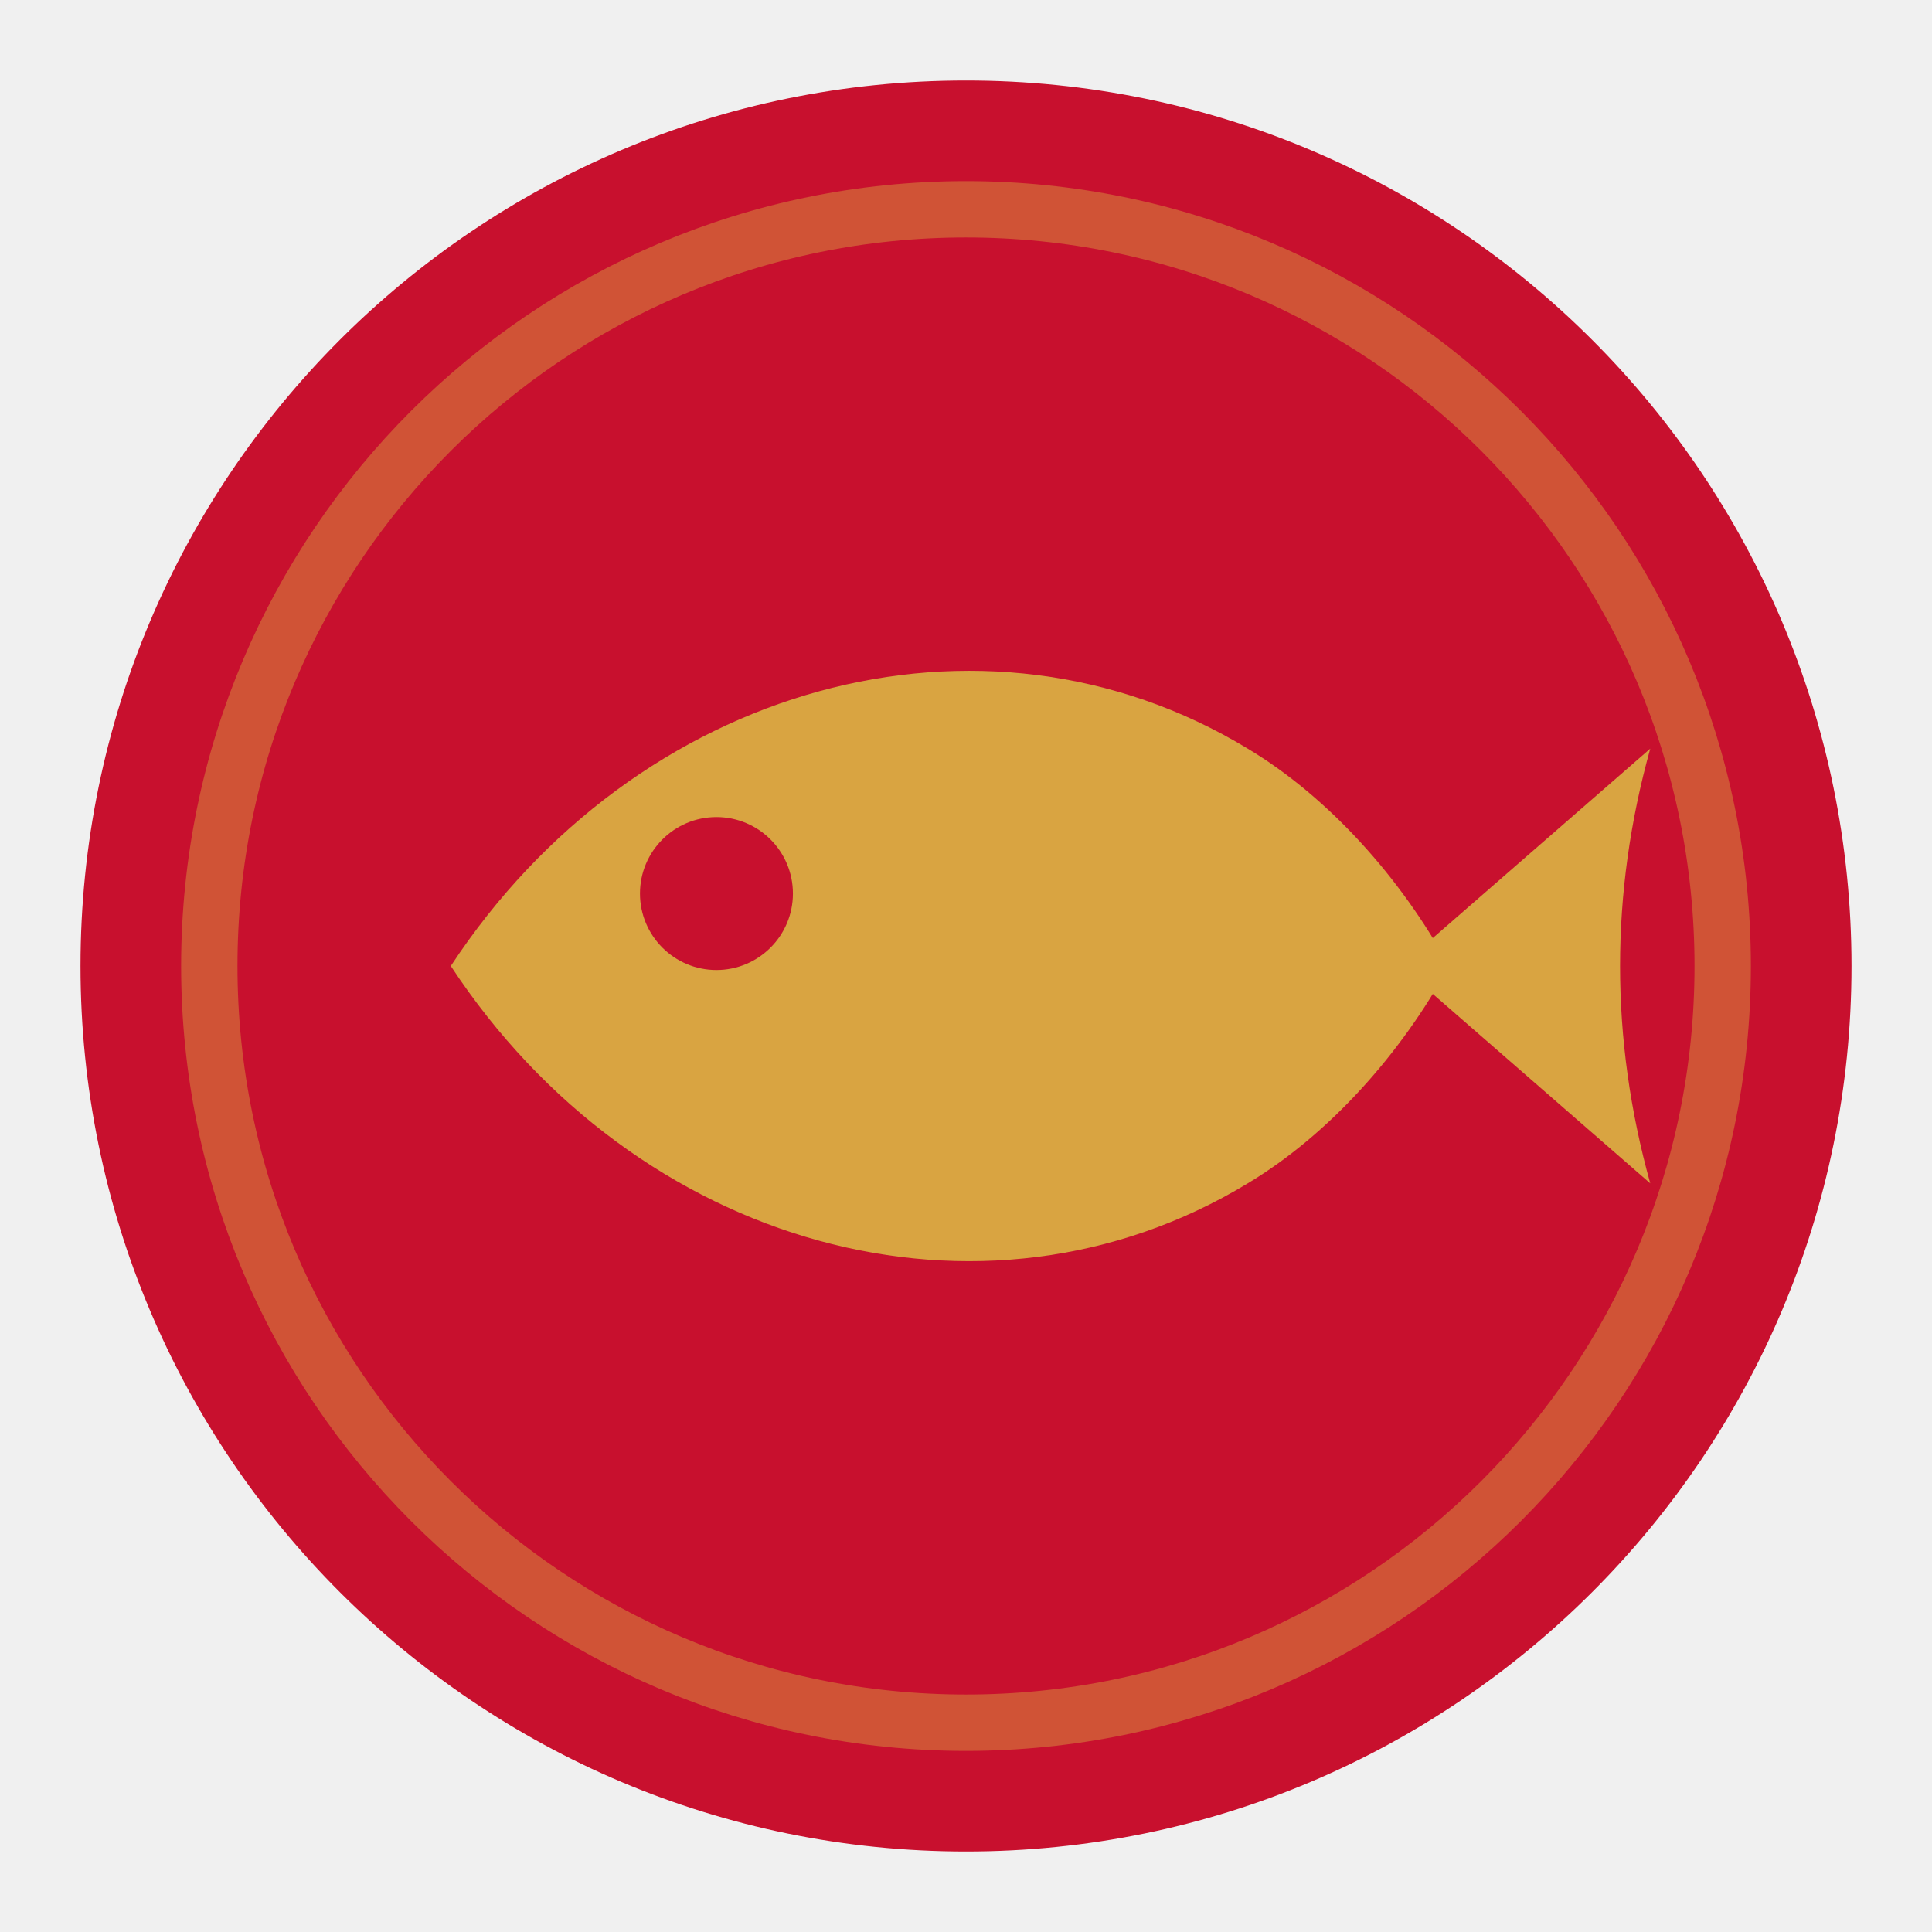
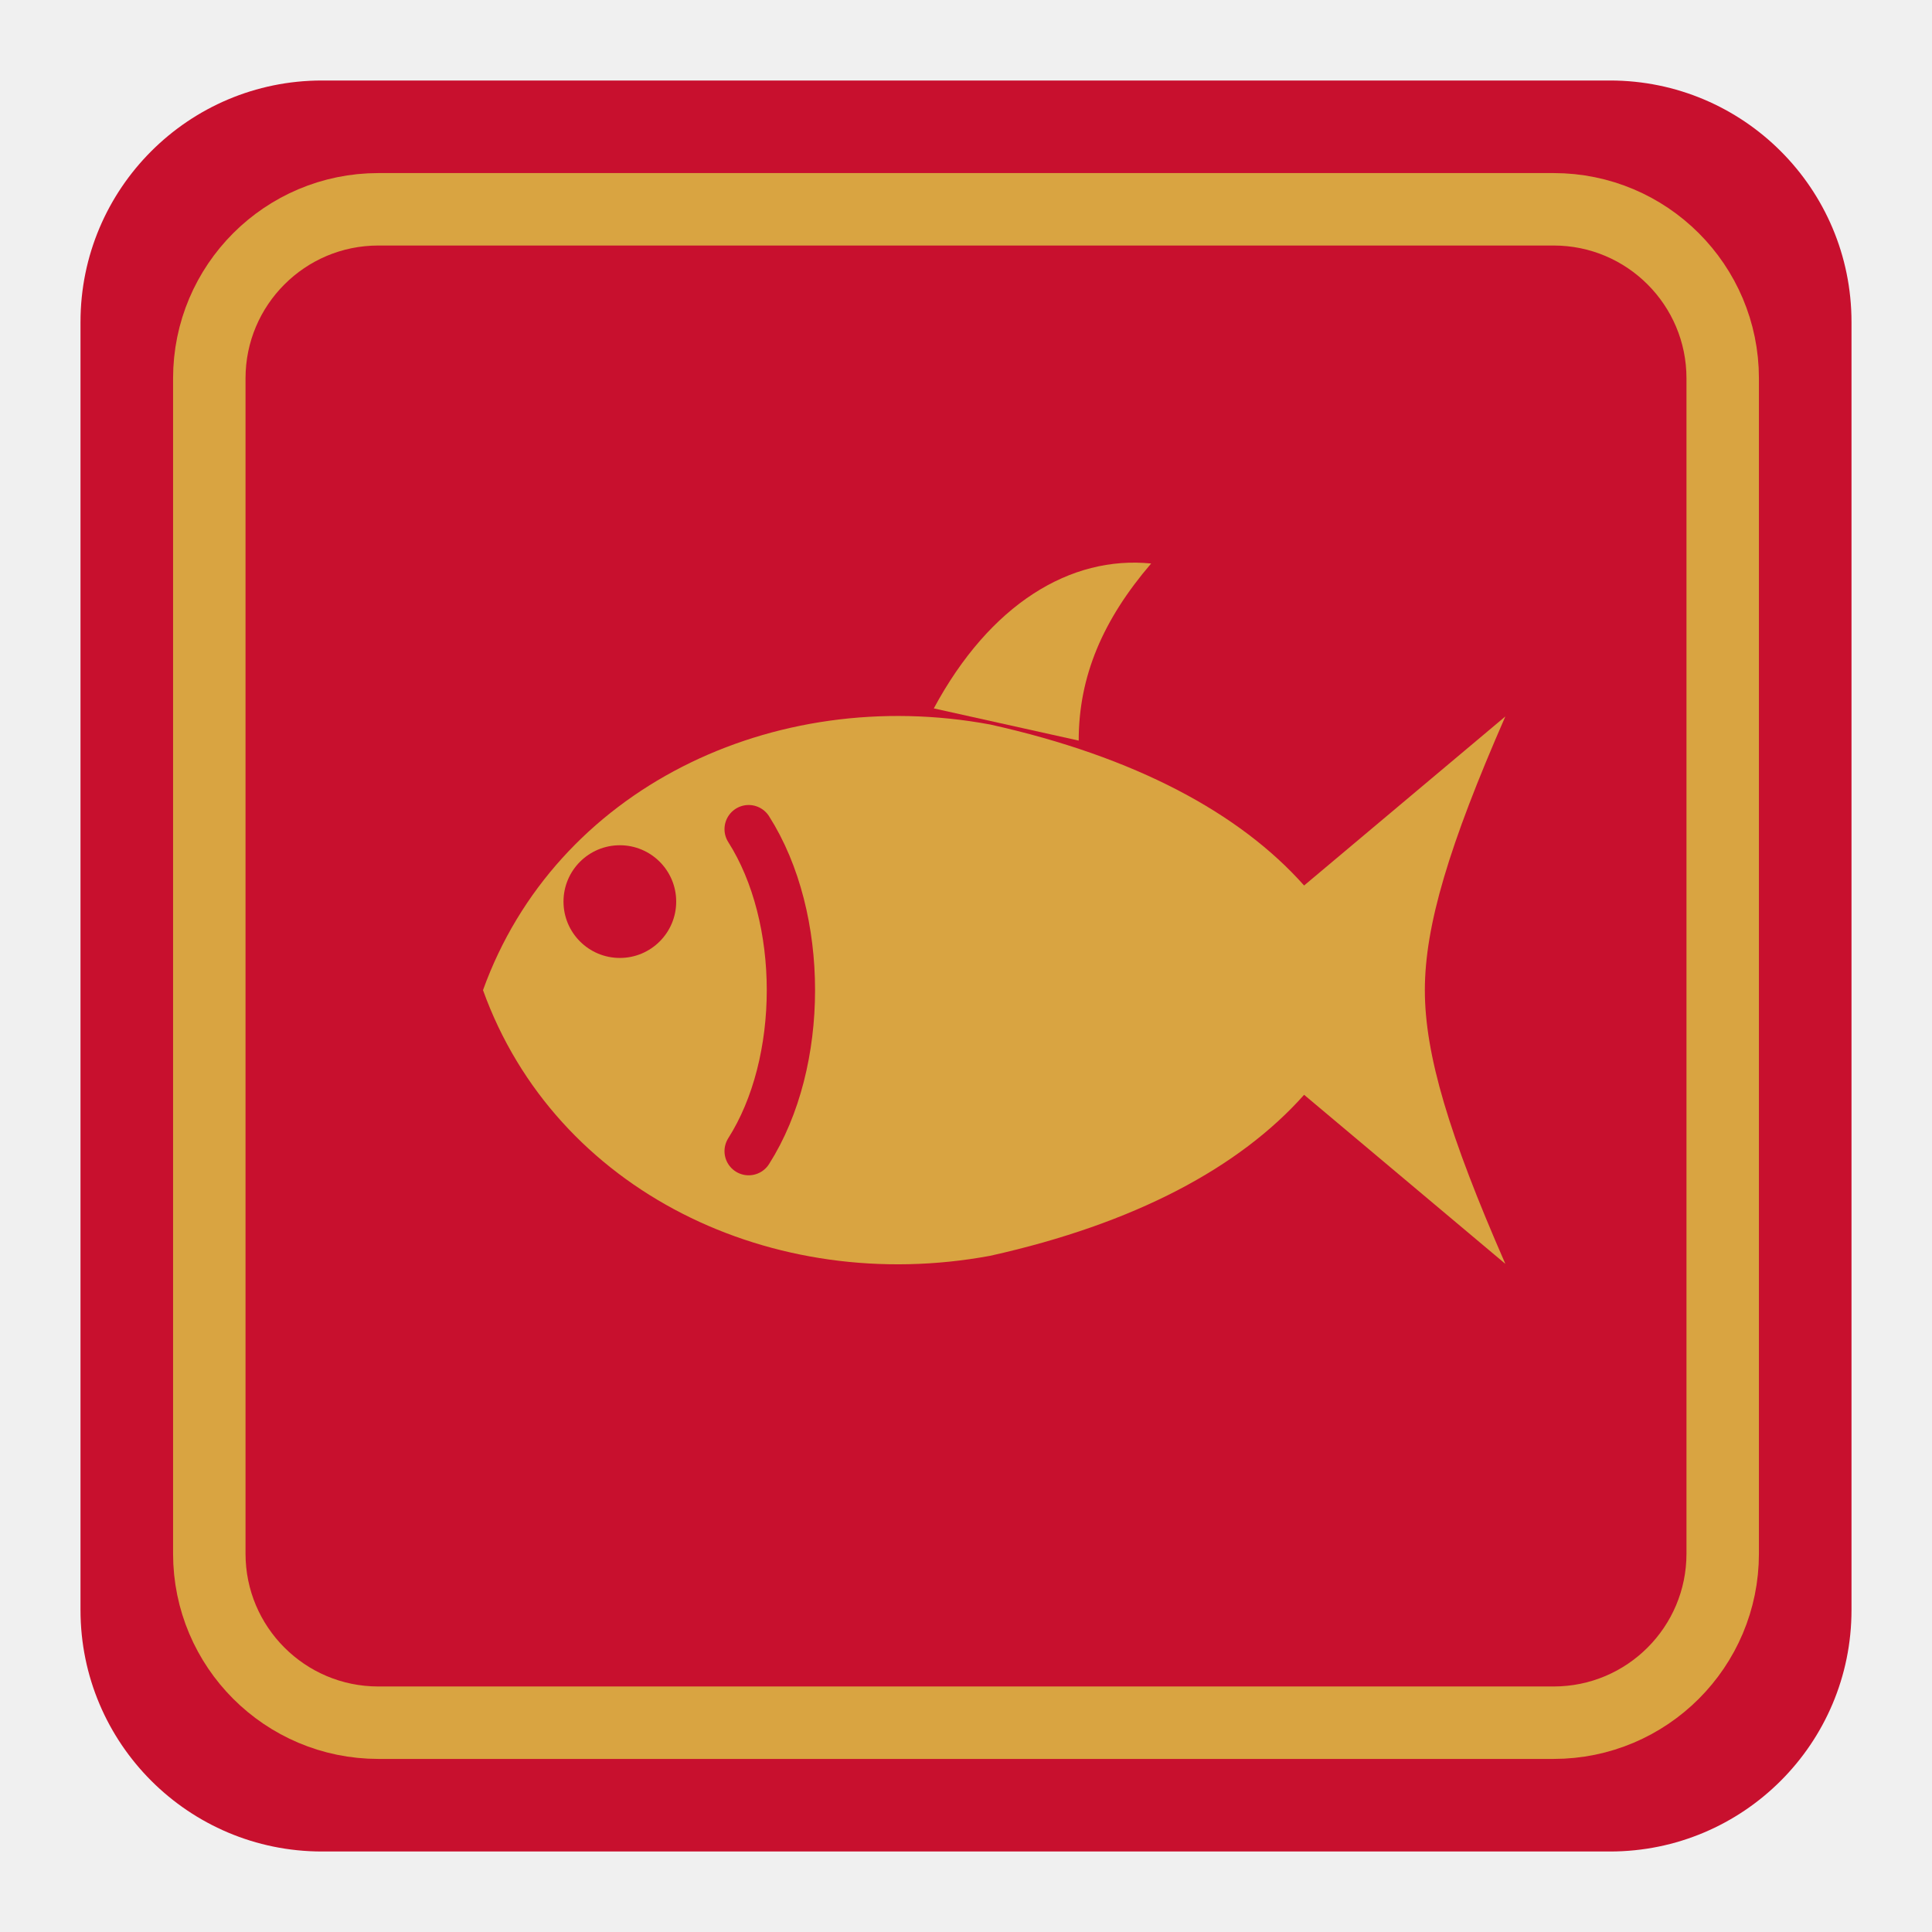
<svg xmlns="http://www.w3.org/2000/svg" width="24" height="24" viewBox="0 0 24 24" fill="none">
  <style>
		.seal { fill: #C8102E; }
- 		.ring { fill: none; stroke: #D9A441; stroke-opacity: 0.45; stroke-width: 0.7; }
+ 		.border { fill: none; stroke: #D9A441; stroke-width: 0.9; }
		.fish { fill: #D9A441; }
+ 		.knock { fill: none; stroke: #C8102E; stroke-width: 0.6; stroke-linecap: round; }
		.eye { fill: #C8102E; }
		.halo { fill: none; stroke: none; }
		@media (prefers-color-scheme: dark) {
			.seal { fill: #E23A4C; }
+ 			.knock { stroke: #E23A4C; }
+ 			.eye { fill: #E23A4C; }
			.halo { stroke: #fff; stroke-opacity: 0.9; stroke-width: 0.9; }
		}
	</style>
-   <circle class="halo" cx="12" cy="12" r="11.5" />
-   <circle class="seal" cx="12" cy="12" r="11" />
-   <circle class="ring" cx="12" cy="12" r="9.4" />
-   <path class="fish" d="M5.6 12c2.3-3.5 6.6-4.7 9.9-2.7 1 .6 1.9 1.6 2.5 2.7-.6 1.1-1.5 2.1-2.5 2.7-3.3 2-7.6.8-9.9-2.7Z" />
-   <path class="fish" d="M17.4 12l3.1-2.7c-.5 1.8-.5 3.6 0 5.4L17.4 12Z" />
-   <circle class="eye" cx="8.9" cy="11.1" r="0.95" />
+   <rect class="halo" x="0.55" y="0.55" width="22.9" height="22.9" rx="3.45" />
+   <rect class="seal" x="1" y="1" width="22" height="22" rx="3" />
+   <rect class="border" x="2.6" y="2.6" width="18.8" height="18.8" rx="2.1" />
+   <path class="fish" d="M11.6 8.8C12.3 7.5 13.3 6.9 14.3 7.0C13.7 7.7 13.4 8.4 13.4 9.2Z" />
+   <path class="fish" d="M6.0 12.3C6.9 9.8 9.6 8.5 12.3 9.0C14.1 9.4 15.4 10.1 16.2 11.0L18.7 8.9C18.0 10.5 17.7 11.5 17.7 12.3C17.7 13.1 18.0 14.1 18.7 15.7L16.2 13.6C15.4 14.5 14.1 15.2 12.3 15.6C9.6 16.1 6.9 14.8 6.0 12.3Z" />
+   <path class="knock" d="M9.3 10.3C10.0 11.4 10.0 13.2 9.3 14.3" />
+   <circle class="eye" cx="7.7" cy="11.2" r="0.7" />
</svg>
